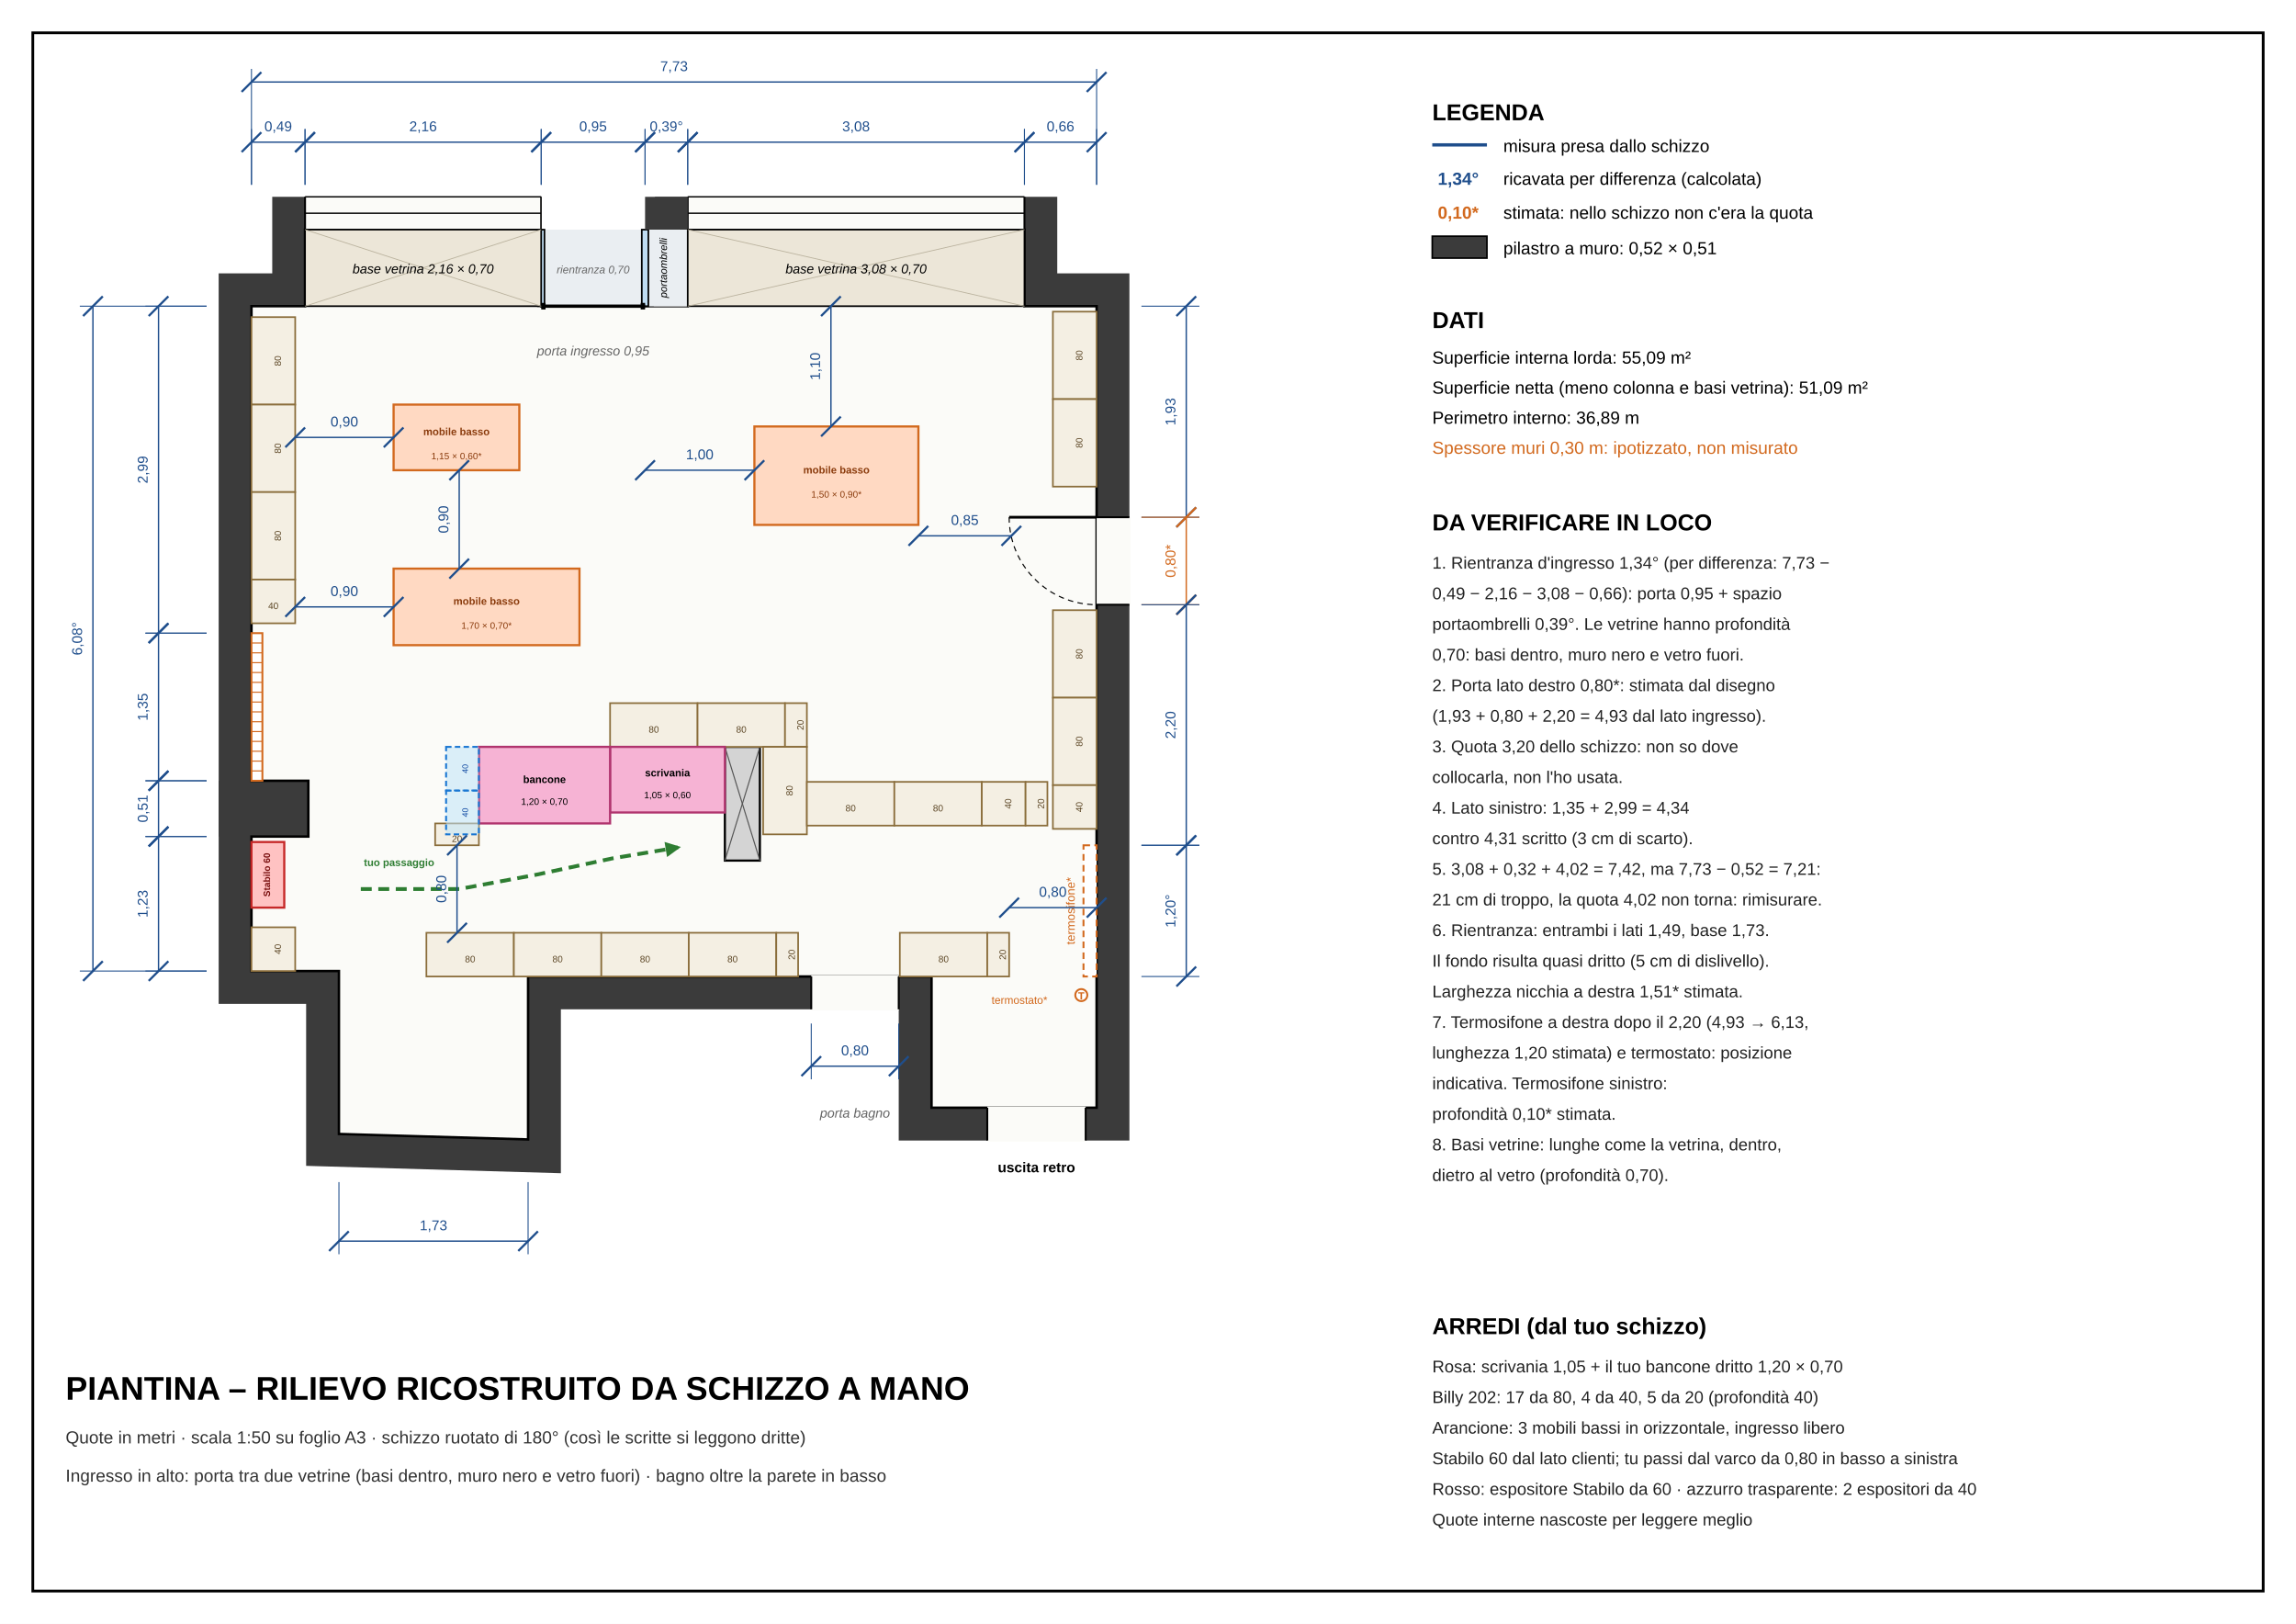
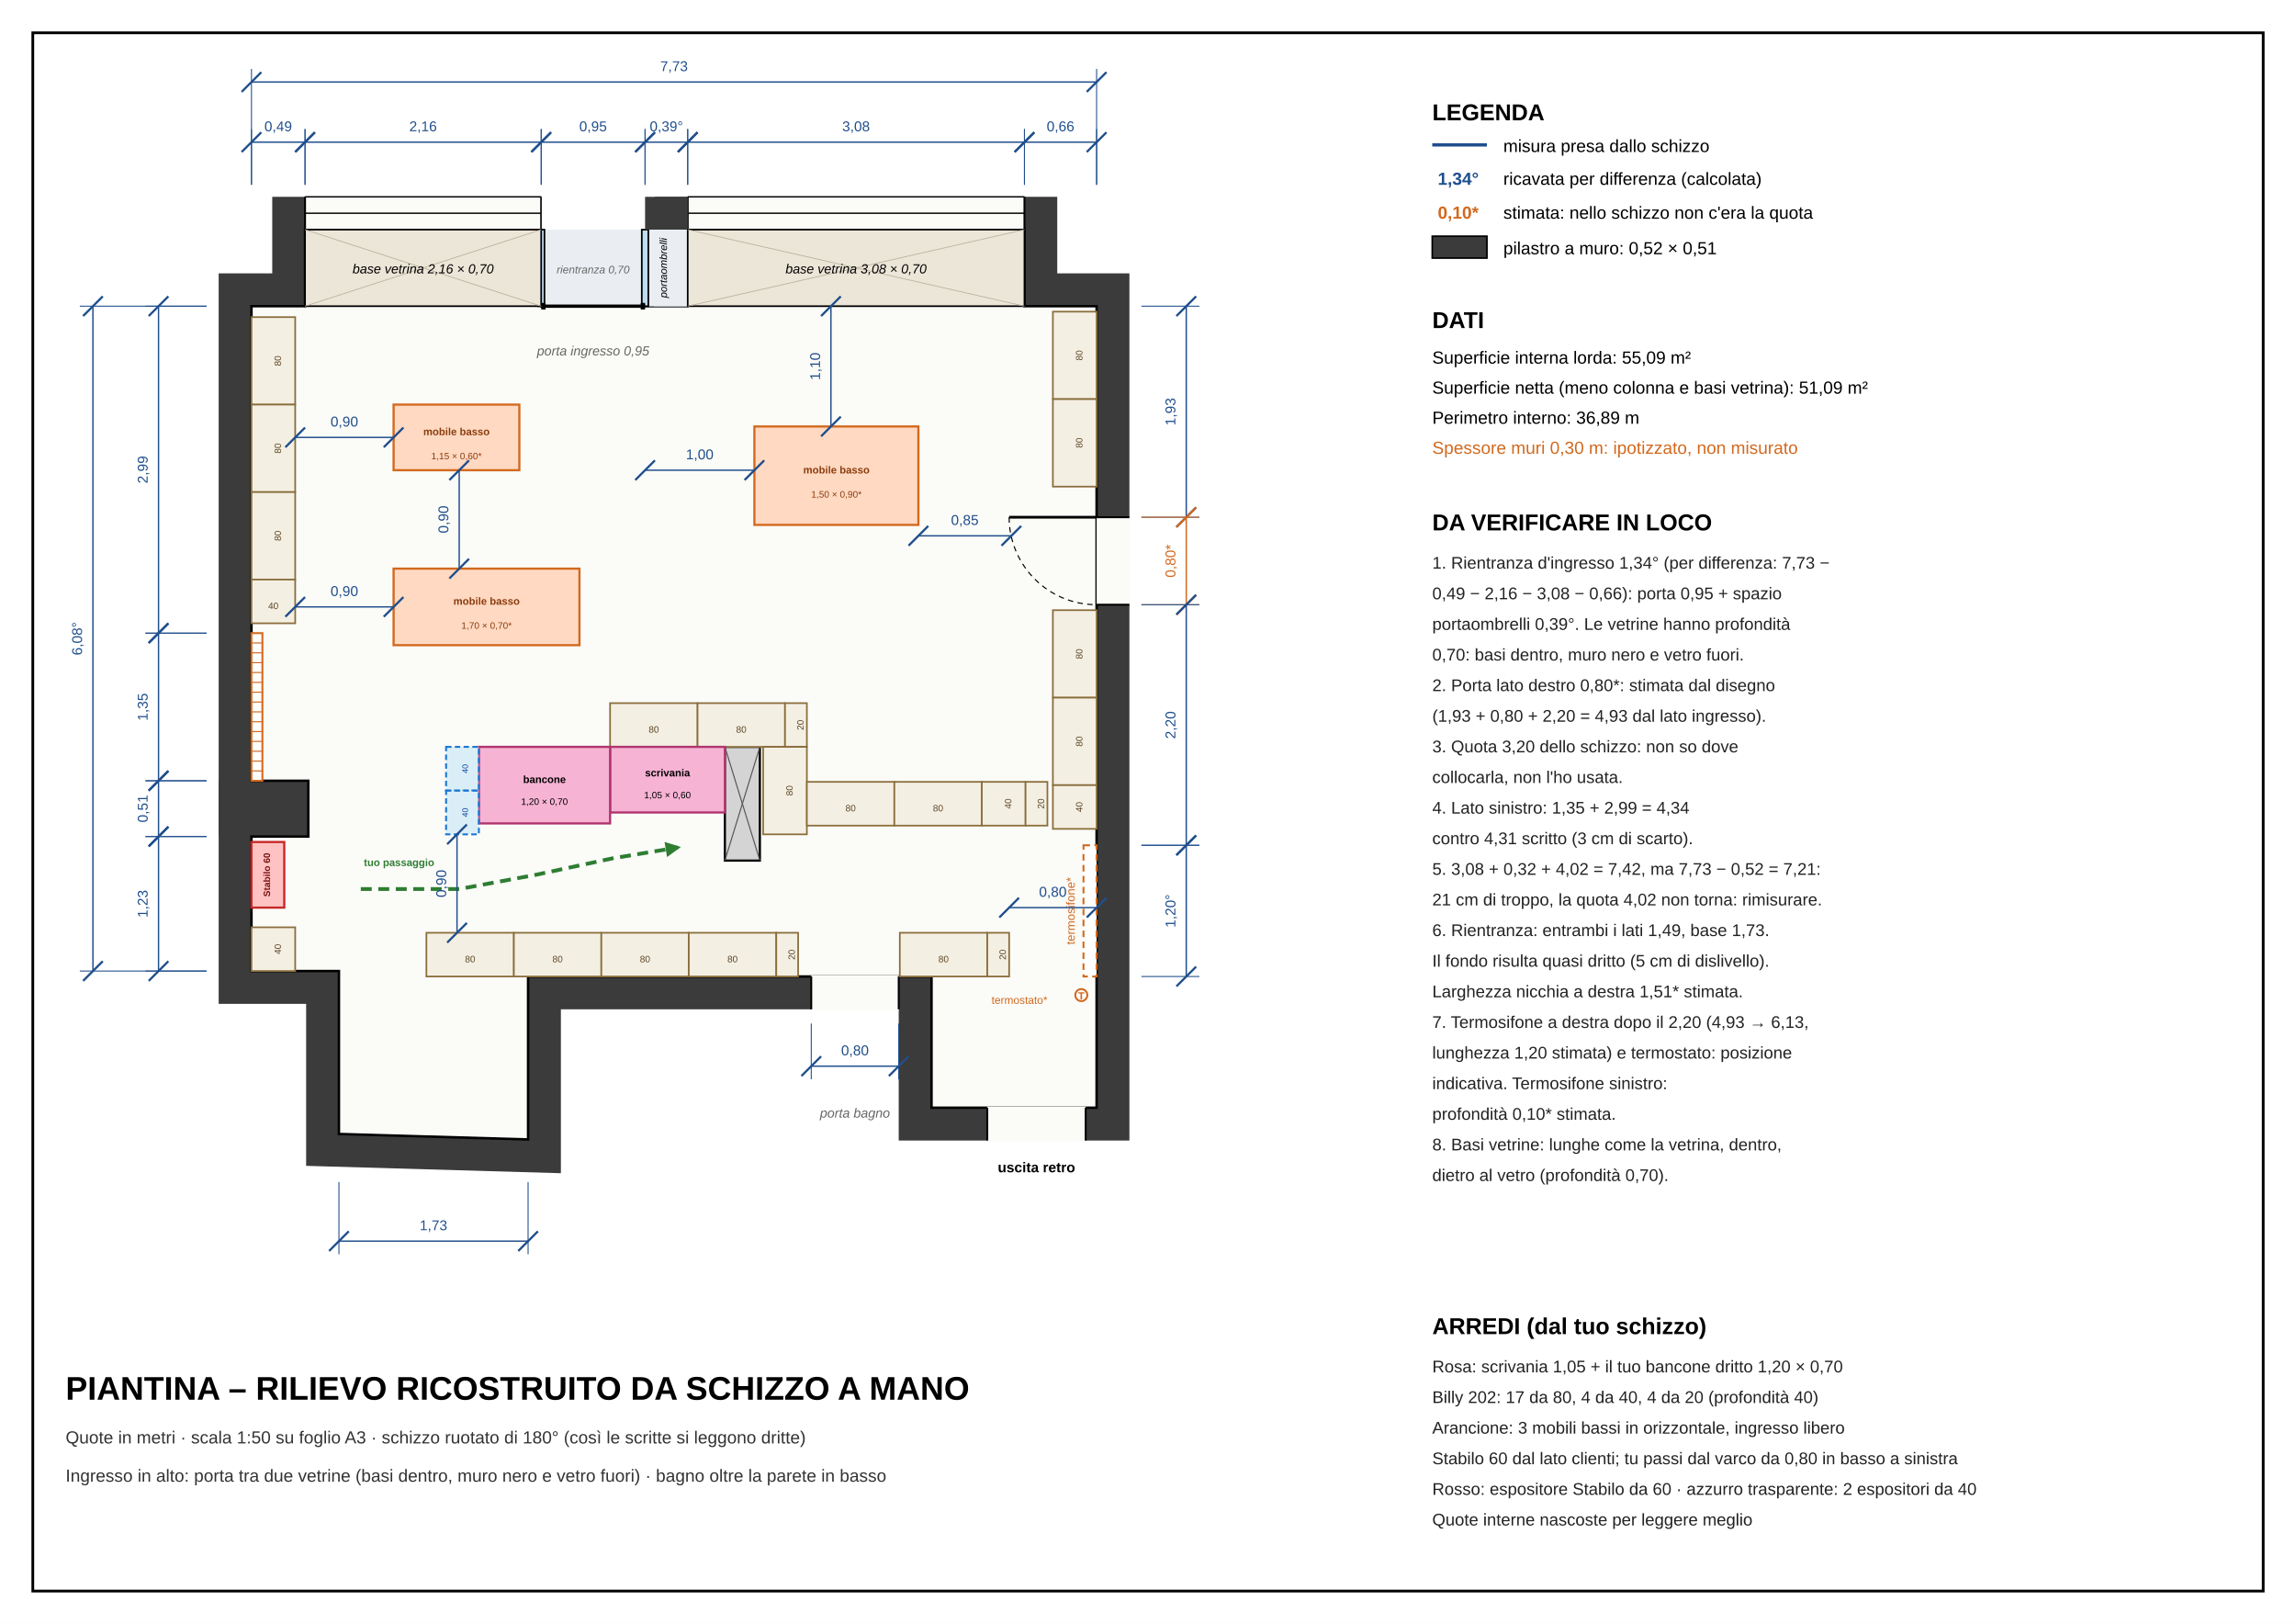
<svg xmlns="http://www.w3.org/2000/svg" width="420mm" height="297mm" viewBox="0 0 420 297" font-family="Arial, Helvetica, sans-serif">
  <defs>
    <pattern id="hatch" width="1.6" height="1.6" patternUnits="userSpaceOnUse" patternTransform="rotate(45)">
      <line x1="0" y1="0" x2="0" y2="1.6" stroke="#777" stroke-width="0.25" />
    </pattern>
  </defs>
  <rect width="420" height="297" fill="#ffffff" />
  <rect x="6" y="6" width="408" height="285" fill="none" stroke="#000" stroke-width="0.5" />
  <polygon points="46.00,56.00 55.80,56.00 55.80,42.00 99.00,42.00 99.00,56.00 125.80,56.00 125.80,42.00 187.40,42.00 187.40,56.00 200.60,56.00 200.60,202.60 170.40,202.60 170.40,178.60 96.60,178.60 96.60,208.40 62.00,207.40 62.00,177.60 46.00,177.60 46.00,153.00 56.40,153.00 56.40,142.80 46.00,142.80" fill="none" stroke="#3b3b3b" stroke-width="12.00" stroke-linejoin="miter" stroke-miterlimit="10" />
  <polygon points="46.00,56.00 55.80,56.00 55.80,42.00 99.00,42.00 99.00,56.00 125.80,56.00 125.80,42.00 187.40,42.00 187.40,56.00 200.60,56.00 200.60,202.60 170.40,202.60 170.40,178.60 96.60,178.60 96.60,208.40 62.00,207.40 62.00,177.60 46.00,177.60 46.00,153.00 56.40,153.00 56.40,142.80 46.00,142.80" fill="#fbfbf8" stroke="none" />
  <rect x="40.00" y="142.80" width="16.40" height="10.20" fill="#3b3b3b" stroke="none" stroke-width="0.25" />
  <polygon points="46.00,56.00 55.80,56.00 55.80,42.00 99.00,42.00 99.00,56.00 125.80,56.00 125.80,42.00 187.40,42.00 187.40,56.00 200.60,56.00 200.60,202.60 170.40,202.60 170.40,178.60 96.60,178.60 96.60,208.40 62.00,207.40 62.00,177.60 46.00,177.60 46.00,153.00 56.40,153.00 56.40,142.80 46.00,142.80" fill="none" stroke="#000" stroke-width="0.45" stroke-linejoin="miter" />
  <rect x="55.80" y="35.80" width="43.20" height="6.40" fill="#fbfbf8" stroke="none" stroke-width="0.25" />
  <line x1="55.80" y1="36.00" x2="55.80" y2="42.00" stroke="#000" stroke-width="0.35" />
  <line x1="99.00" y1="36.00" x2="99.00" y2="42.00" stroke="#000" stroke-width="0.35" />
  <line x1="55.80" y1="36.00" x2="99.00" y2="36.00" stroke="#000" stroke-width="0.25" />
  <line x1="55.80" y1="39.00" x2="99.00" y2="39.00" stroke="#000" stroke-width="0.25" />
  <line x1="55.80" y1="42.00" x2="99.00" y2="42.00" stroke="#000" stroke-width="0.25" />
  <rect x="125.80" y="35.80" width="61.60" height="6.40" fill="#fbfbf8" stroke="none" stroke-width="0.25" />
  <line x1="125.80" y1="36.00" x2="125.80" y2="42.00" stroke="#000" stroke-width="0.35" />
  <line x1="187.40" y1="36.00" x2="187.40" y2="42.00" stroke="#000" stroke-width="0.35" />
  <line x1="125.80" y1="36.00" x2="187.40" y2="36.00" stroke="#000" stroke-width="0.25" />
  <line x1="125.80" y1="39.00" x2="187.40" y2="39.00" stroke="#000" stroke-width="0.25" />
  <line x1="125.80" y1="42.00" x2="187.40" y2="42.00" stroke="#000" stroke-width="0.25" />
  <rect x="99.00" y="42.00" width="6.20" height="14.00" fill="#fbfbf8" stroke="none" stroke-width="0.25" />
  <rect x="99.10" y="35.80" width="6.30" height="6.30" fill="#ffffff" stroke="none" stroke-width="0.25" />
  <rect x="119.60" y="42.00" width="6.20" height="14.00" fill="#fbfbf8" stroke="none" stroke-width="0.25" />
  <rect x="99.00" y="49.80" width="26.80" height="6.20" fill="#fbfbf8" stroke="none" stroke-width="0.25" />
  <line x1="99.00" y1="50.00" x2="99.00" y2="56.00" stroke="#000" stroke-width="0.35" />
  <line x1="125.80" y1="50.00" x2="125.80" y2="56.00" stroke="#000" stroke-width="0.35" />
  <rect x="99.00" y="42.00" width="26.80" height="14.00" fill="#eaeef2" stroke="none" stroke-width="0.25" />
  <rect x="98.40" y="42.00" width="1.20" height="14.00" fill="#bfdcf2" stroke="#000" stroke-width="0.3" />
  <rect x="117.40" y="42.00" width="1.20" height="14.00" fill="#bfdcf2" stroke="#000" stroke-width="0.3" />
  <line x1="99.00" y1="56.00" x2="118.00" y2="56.00" stroke="#000" stroke-width="0.6" />
  <rect x="99.00" y="55.40" width="0.80" height="1.20" fill="#000" stroke="none" stroke-width="0.25" />
  <rect x="117.20" y="55.40" width="0.80" height="1.20" fill="#000" stroke="none" stroke-width="0.25" />
  <rect x="118.00" y="36.00" width="7.80" height="6.00" fill="#3b3b3b" stroke="none" stroke-width="0.25" />
  <rect x="200.60" y="94.60" width="6.20" height="16.00" fill="#fbfbf8" stroke="none" stroke-width="0.25" />
  <line x1="200.60" y1="94.60" x2="206.60" y2="94.60" stroke="#000" stroke-width="0.35" />
  <line x1="200.60" y1="110.60" x2="206.60" y2="110.60" stroke="#000" stroke-width="0.35" />
  <line x1="200.60" y1="94.60" x2="184.60" y2="94.60" stroke="#000" stroke-width="0.5" />
  <path d="M 184.60 94.60 A 16.00 16.00 0 0 0 200.60 110.60" fill="none" stroke="#000" stroke-width="0.2" stroke-dasharray="1 0.8" />
  <rect x="148.40" y="178.40" width="16.00" height="6.40" fill="#fbfbf8" stroke="none" stroke-width="0.25" />
  <line x1="148.40" y1="178.60" x2="148.40" y2="184.60" stroke="#000" stroke-width="0.35" />
  <line x1="164.40" y1="178.60" x2="164.40" y2="184.60" stroke="#000" stroke-width="0.35" />
  <rect x="180.60" y="202.40" width="18.00" height="6.40" fill="#fbfbf8" stroke="none" stroke-width="0.25" />
  <line x1="180.60" y1="202.60" x2="180.60" y2="208.60" stroke="#000" stroke-width="0.35" />
  <line x1="198.60" y1="202.60" x2="198.60" y2="208.60" stroke="#000" stroke-width="0.35" />
  <rect x="180.60" y="202.40" width="18.00" height="6.40" fill="none" stroke="none" stroke-width="0.25" />
  <rect x="55.80" y="42.00" width="43.20" height="14.00" fill="#ece6d8" stroke="#000" stroke-width="0.3" />
  <line x1="55.80" y1="42.00" x2="99.00" y2="56.00" stroke="#bbb39f" stroke-width="0.15" />
  <line x1="55.80" y1="56.00" x2="99.00" y2="42.00" stroke="#bbb39f" stroke-width="0.15" />
  <rect x="125.80" y="42.00" width="61.60" height="14.00" fill="#ece6d8" stroke="#000" stroke-width="0.3" />
  <line x1="125.80" y1="42.00" x2="187.40" y2="56.00" stroke="#bbb39f" stroke-width="0.15" />
  <line x1="125.80" y1="56.00" x2="187.40" y2="42.00" stroke="#bbb39f" stroke-width="0.15" />
  <rect x="132.60" y="136.60" width="6.40" height="20.80" fill="#d4d4d4" stroke="#000" stroke-width="0.4" />
  <line x1="132.60" y1="136.60" x2="139.00" y2="157.40" stroke="#555" stroke-width="0.2" />
  <line x1="139.00" y1="136.60" x2="132.60" y2="157.40" stroke="#555" stroke-width="0.2" />
  <rect x="46.00" y="115.80" width="2.00" height="27.00" fill="#fff" stroke="#d2691e" stroke-width="0.35" />
  <line x1="46.00" y1="117.60" x2="48.00" y2="117.60" stroke="#d2691e" stroke-width="0.2" />
  <line x1="46.00" y1="119.40" x2="48.00" y2="119.40" stroke="#d2691e" stroke-width="0.2" />
  <line x1="46.00" y1="121.20" x2="48.00" y2="121.20" stroke="#d2691e" stroke-width="0.2" />
  <line x1="46.00" y1="123.00" x2="48.00" y2="123.00" stroke="#d2691e" stroke-width="0.2" />
  <line x1="46.00" y1="124.80" x2="48.00" y2="124.80" stroke="#d2691e" stroke-width="0.2" />
  <line x1="46.00" y1="126.60" x2="48.00" y2="126.60" stroke="#d2691e" stroke-width="0.2" />
  <line x1="46.00" y1="128.40" x2="48.00" y2="128.40" stroke="#d2691e" stroke-width="0.2" />
  <line x1="46.00" y1="130.20" x2="48.00" y2="130.20" stroke="#d2691e" stroke-width="0.2" />
  <line x1="46.00" y1="132.00" x2="48.00" y2="132.00" stroke="#d2691e" stroke-width="0.2" />
  <line x1="46.00" y1="133.80" x2="48.00" y2="133.80" stroke="#d2691e" stroke-width="0.2" />
  <line x1="46.00" y1="135.60" x2="48.00" y2="135.60" stroke="#d2691e" stroke-width="0.2" />
  <line x1="46.00" y1="137.40" x2="48.00" y2="137.40" stroke="#d2691e" stroke-width="0.2" />
  <line x1="46.00" y1="139.20" x2="48.00" y2="139.20" stroke="#d2691e" stroke-width="0.2" />
  <line x1="46.00" y1="141.00" x2="48.00" y2="141.00" stroke="#d2691e" stroke-width="0.2" />
  <rect x="198.20" y="154.60" width="2.40" height="24.00" fill="#fff" stroke="#d2691e" stroke-width="0.35" stroke-dasharray="1.2 0.8" />
  <text x="196.60" y="166.60" font-size="2.2" fill="#d2691e" text-anchor="middle" font-weight="normal" font-style="normal" transform="rotate(-90 196.60 166.60)">termosifone*</text>
  <circle cx="197.80" cy="182.00" r="1.1" fill="#fff" stroke="#d2691e" stroke-width="0.35" />
  <text x="197.80" y="182.80" font-size="1.9" fill="#d2691e" text-anchor="middle" font-weight="bold">T</text>
  <text x="191.60" y="183.60" font-size="2.0" fill="#d2691e" text-anchor="end" font-weight="normal" font-style="normal">termostato*</text>
  <text x="77.40" y="50.00" font-size="2.4" fill="#000" text-anchor="middle" font-weight="normal" font-style="italic">base vetrina 2,16 × 0,70</text>
  <text x="156.60" y="50.00" font-size="2.4" fill="#000" text-anchor="middle" font-weight="normal" font-style="italic">base vetrina 3,08 × 0,70</text>
  <text x="108.50" y="65.00" font-size="2.4" fill="#666666" text-anchor="middle" font-weight="normal" font-style="italic">porta ingresso 0,95</text>
  <text x="108.50" y="50.00" font-size="2.0" fill="#666666" text-anchor="middle" font-weight="normal" font-style="italic">rientranza 0,70</text>
  <text x="122.00" y="49.00" font-size="1.9" fill="#000" text-anchor="middle" font-weight="normal" font-style="italic" transform="rotate(-90 122.00 49.00)">portaombrelli</text>
  <text x="156.40" y="204.40" font-size="2.4" fill="#666666" text-anchor="middle" font-weight="normal" font-style="italic">porta bagno</text>
  <text x="189.60" y="214.40" font-size="2.6" fill="#000" text-anchor="middle" font-weight="bold" font-style="normal">uscita retro</text>
  <rect x="46.00" y="58.00" width="8.00" height="16.00" fill="#f4efe3" stroke="#8a6d3b" stroke-width="0.3" />
  <text x="51.40" y="66.00" font-size="1.7" fill="#5b4524" text-anchor="middle" font-weight="normal" font-style="normal" transform="rotate(-90 51.40 66.00)">80</text>
  <rect x="46.00" y="74.00" width="8.00" height="16.00" fill="#f4efe3" stroke="#8a6d3b" stroke-width="0.3" />
  <text x="51.40" y="82.00" font-size="1.7" fill="#5b4524" text-anchor="middle" font-weight="normal" font-style="normal" transform="rotate(-90 51.40 82.00)">80</text>
  <rect x="46.00" y="90.00" width="8.00" height="16.00" fill="#f4efe3" stroke="#8a6d3b" stroke-width="0.3" />
  <text x="51.40" y="98.00" font-size="1.7" fill="#5b4524" text-anchor="middle" font-weight="normal" font-style="normal" transform="rotate(-90 51.40 98.00)">80</text>
  <rect x="46.00" y="106.00" width="8.00" height="8.00" fill="#f4efe3" stroke="#8a6d3b" stroke-width="0.3" />
  <text x="50.00" y="111.40" font-size="1.7" fill="#5b4524" text-anchor="middle" font-weight="normal" font-style="normal">40</text>
  <rect x="46.00" y="169.60" width="8.00" height="8.00" fill="#f4efe3" stroke="#8a6d3b" stroke-width="0.3" />
  <text x="51.40" y="173.60" font-size="1.7" fill="#5b4524" text-anchor="middle" font-weight="normal" font-style="normal" transform="rotate(-90 51.40 173.60)">40</text>
  <rect x="78.00" y="170.60" width="16.00" height="8.00" fill="#f4efe3" stroke="#8a6d3b" stroke-width="0.3" />
  <text x="86.00" y="176.00" font-size="1.7" fill="#5b4524" text-anchor="middle" font-weight="normal" font-style="normal">80</text>
  <rect x="94.00" y="170.60" width="16.00" height="8.00" fill="#f4efe3" stroke="#8a6d3b" stroke-width="0.3" />
  <text x="102.00" y="176.00" font-size="1.7" fill="#5b4524" text-anchor="middle" font-weight="normal" font-style="normal">80</text>
  <rect x="110.00" y="170.60" width="16.00" height="8.00" fill="#f4efe3" stroke="#8a6d3b" stroke-width="0.3" />
  <text x="118.00" y="176.00" font-size="1.7" fill="#5b4524" text-anchor="middle" font-weight="normal" font-style="normal">80</text>
  <rect x="126.00" y="170.60" width="16.00" height="8.00" fill="#f4efe3" stroke="#8a6d3b" stroke-width="0.3" />
  <text x="134.00" y="176.00" font-size="1.7" fill="#5b4524" text-anchor="middle" font-weight="normal" font-style="normal">80</text>
  <rect x="142.00" y="170.60" width="4.00" height="8.00" fill="#f4efe3" stroke="#8a6d3b" stroke-width="0.3" />
  <text x="145.40" y="174.60" font-size="1.7" fill="#5b4524" text-anchor="middle" font-weight="normal" font-style="normal" transform="rotate(-90 145.40 174.60)">20</text>
  <rect x="164.60" y="170.60" width="16.00" height="8.00" fill="#f4efe3" stroke="#8a6d3b" stroke-width="0.3" />
  <text x="172.60" y="176.00" font-size="1.7" fill="#5b4524" text-anchor="middle" font-weight="normal" font-style="normal">80</text>
  <rect x="180.60" y="170.60" width="4.00" height="8.00" fill="#f4efe3" stroke="#8a6d3b" stroke-width="0.3" />
  <text x="184.00" y="174.60" font-size="1.7" fill="#5b4524" text-anchor="middle" font-weight="normal" font-style="normal" transform="rotate(-90 184.00 174.60)">20</text>
  <line x1="184.60" y1="166.00" x2="200.60" y2="166.00" stroke="#1f4e8c" stroke-width="0.25" />
  <line x1="182.80" y1="167.80" x2="186.40" y2="164.20" stroke="#1f4e8c" stroke-width="0.4" />
  <line x1="198.80" y1="167.80" x2="202.40" y2="164.20" stroke="#1f4e8c" stroke-width="0.4" />
  <text x="192.60" y="164.00" font-size="2.6" fill="#1f4e8c" text-anchor="middle" font-weight="normal" font-style="normal">0,80</text>
  <rect x="192.60" y="57.00" width="8.00" height="16.00" fill="#f4efe3" stroke="#8a6d3b" stroke-width="0.3" />
  <text x="198.00" y="65.00" font-size="1.7" fill="#5b4524" text-anchor="middle" font-weight="normal" font-style="normal" transform="rotate(-90 198.00 65.00)">80</text>
  <rect x="192.60" y="73.00" width="8.00" height="16.00" fill="#f4efe3" stroke="#8a6d3b" stroke-width="0.3" />
  <text x="198.00" y="81.00" font-size="1.7" fill="#5b4524" text-anchor="middle" font-weight="normal" font-style="normal" transform="rotate(-90 198.00 81.00)">80</text>
  <rect x="192.60" y="111.60" width="8.00" height="16.00" fill="#f4efe3" stroke="#8a6d3b" stroke-width="0.3" />
  <text x="198.00" y="119.60" font-size="1.7" fill="#5b4524" text-anchor="middle" font-weight="normal" font-style="normal" transform="rotate(-90 198.00 119.60)">80</text>
  <rect x="192.60" y="127.60" width="8.00" height="16.00" fill="#f4efe3" stroke="#8a6d3b" stroke-width="0.3" />
  <text x="198.00" y="135.60" font-size="1.7" fill="#5b4524" text-anchor="middle" font-weight="normal" font-style="normal" transform="rotate(-90 198.00 135.60)">80</text>
  <rect x="192.60" y="143.60" width="8.00" height="8.00" fill="#f4efe3" stroke="#8a6d3b" stroke-width="0.3" />
  <text x="198.00" y="147.60" font-size="1.7" fill="#5b4524" text-anchor="middle" font-weight="normal" font-style="normal" transform="rotate(-90 198.00 147.60)">40</text>
  <rect x="111.60" y="128.60" width="16.00" height="8.00" fill="#f4efe3" stroke="#8a6d3b" stroke-width="0.3" />
  <text x="119.60" y="134.00" font-size="1.7" fill="#5b4524" text-anchor="middle" font-weight="normal" font-style="normal">80</text>
  <rect x="127.60" y="128.60" width="16.00" height="8.00" fill="#f4efe3" stroke="#8a6d3b" stroke-width="0.3" />
  <text x="135.60" y="134.00" font-size="1.7" fill="#5b4524" text-anchor="middle" font-weight="normal" font-style="normal">80</text>
  <rect x="143.60" y="128.60" width="4.00" height="8.00" fill="#f4efe3" stroke="#8a6d3b" stroke-width="0.3" />
  <text x="147.00" y="132.60" font-size="1.7" fill="#5b4524" text-anchor="middle" font-weight="normal" font-style="normal" transform="rotate(-90 147.00 132.60)">20</text>
  <rect x="139.60" y="136.60" width="8.00" height="16.00" fill="#f4efe3" stroke="#8a6d3b" stroke-width="0.3" />
  <text x="145.00" y="144.60" font-size="1.7" fill="#5b4524" text-anchor="middle" font-weight="normal" font-style="normal" transform="rotate(-90 145.00 144.60)">80</text>
  <rect x="147.60" y="143.00" width="16.00" height="8.00" fill="#f4efe3" stroke="#8a6d3b" stroke-width="0.3" />
  <text x="155.60" y="148.40" font-size="1.7" fill="#5b4524" text-anchor="middle" font-weight="normal" font-style="normal">80</text>
  <rect x="163.60" y="143.00" width="16.00" height="8.00" fill="#f4efe3" stroke="#8a6d3b" stroke-width="0.3" />
  <text x="171.60" y="148.40" font-size="1.7" fill="#5b4524" text-anchor="middle" font-weight="normal" font-style="normal">80</text>
  <rect x="179.60" y="143.00" width="8.00" height="8.00" fill="#f4efe3" stroke="#8a6d3b" stroke-width="0.3" />
  <text x="185.00" y="147.00" font-size="1.7" fill="#5b4524" text-anchor="middle" font-weight="normal" font-style="normal" transform="rotate(-90 185.00 147.00)">40</text>
  <rect x="187.60" y="143.00" width="4.00" height="8.00" fill="#f4efe3" stroke="#8a6d3b" stroke-width="0.3" />
  <text x="191.00" y="147.00" font-size="1.7" fill="#5b4524" text-anchor="middle" font-weight="normal" font-style="normal" transform="rotate(-90 191.00 147.00)">20</text>
  <rect x="111.60" y="136.60" width="21.00" height="12.00" fill="#f6b3d4" stroke="#b0346e" stroke-width="0.4" />
  <text x="122.10" y="142.00" font-size="1.9" fill="#000" text-anchor="middle" font-weight="bold" font-style="normal">scrivania</text>
  <text x="122.10" y="146.00" font-size="1.7" fill="#000" text-anchor="middle" font-weight="normal" font-style="normal">1,05 × 0,60</text>
  <rect x="87.60" y="136.60" width="24.00" height="14.00" fill="#f6b3d4" stroke="#b0346e" stroke-width="0.4" />
  <text x="99.60" y="143.20" font-size="1.9" fill="#000" text-anchor="middle" font-weight="bold" font-style="normal">bancone</text>
  <text x="99.60" y="147.20" font-size="1.7" fill="#000" text-anchor="middle" font-weight="normal" font-style="normal">1,20 × 0,70</text>
-   <rect x="79.60" y="150.60" width="8.00" height="4.00" fill="#f4efe3" stroke="#8a6d3b" stroke-width="0.3" />
-   <text x="83.60" y="154.00" font-size="1.7" fill="#5b4524" text-anchor="middle" font-weight="normal" font-style="normal">20</text>
  <rect x="81.60" y="136.60" width="6.00" height="8.00" fill="#bfe3f7" fill-opacity="0.55" stroke="#1976d2" stroke-width="0.35" stroke-dasharray="1 0.6" />
  <text x="85.60" y="140.60" font-size="1.5" fill="#0d47a1" text-anchor="middle" font-weight="normal" font-style="normal" transform="rotate(-90 85.60 140.60)">40</text>
  <rect x="81.60" y="144.60" width="6.00" height="8.00" fill="#bfe3f7" fill-opacity="0.55" stroke="#1976d2" stroke-width="0.35" stroke-dasharray="1 0.6" />
  <text x="85.60" y="148.60" font-size="1.5" fill="#0d47a1" text-anchor="middle" font-weight="normal" font-style="normal" transform="rotate(-90 85.60 148.60)">40</text>
  <defs>
    <marker id="arw" markerWidth="4" markerHeight="4" refX="3.2" refY="2" orient="auto">
      <path d="M0,0 L4,2 L0,4 z" fill="#2e7d32" />
    </marker>
  </defs>
  <polyline points="66.00,162.60 84.00,162.60 98.00,160.00 112.00,157.00 124.00,155.00" fill="none" stroke="#2e7d32" stroke-width="0.7" stroke-dasharray="2 1.2" marker-end="url(#arw)" />
  <text x="73.00" y="158.40" font-size="1.9" fill="#2e7d32" text-anchor="middle" font-weight="bold" font-style="normal">tuo passaggio</text>
-   <line x1="83.60" y1="154.60" x2="83.60" y2="170.60" stroke="#1f4e8c" stroke-width="0.25" />
-   <line x1="81.80" y1="156.40" x2="85.40" y2="152.80" stroke="#1f4e8c" stroke-width="0.4" />
+   <line x1="83.60" y1="152.60" x2="83.60" y2="170.60" stroke="#1f4e8c" stroke-width="0.25" />
+   <line x1="81.80" y1="154.40" x2="85.40" y2="150.80" stroke="#1f4e8c" stroke-width="0.4" />
  <line x1="81.80" y1="172.40" x2="85.40" y2="168.80" stroke="#1f4e8c" stroke-width="0.4" />
-   <text x="81.60" y="162.60" font-size="2.6" fill="#1f4e8c" text-anchor="middle" font-weight="normal" font-style="normal" transform="rotate(-90 81.60 162.60)">0,80</text>
+   <text x="81.60" y="161.60" font-size="2.6" fill="#1f4e8c" text-anchor="middle" font-weight="normal" font-style="normal" transform="rotate(-90 81.60 161.60)">0,90</text>
  <rect x="72.00" y="74.00" width="23.00" height="12.00" fill="#ffd9c2" stroke="#d2691e" stroke-width="0.4" />
  <text x="83.50" y="79.60" font-size="1.9" fill="#8a3b0c" text-anchor="middle" font-weight="bold" font-style="normal">mobile basso</text>
  <text x="83.50" y="84.00" font-size="1.7" fill="#8a3b0c" text-anchor="middle" font-weight="normal" font-style="normal">1,15 × 0,60*</text>
  <rect x="72.00" y="104.00" width="34.00" height="14.00" fill="#ffd9c2" stroke="#d2691e" stroke-width="0.4" />
  <text x="89.00" y="110.60" font-size="1.9" fill="#8a3b0c" text-anchor="middle" font-weight="bold" font-style="normal">mobile basso</text>
  <text x="89.00" y="115.00" font-size="1.7" fill="#8a3b0c" text-anchor="middle" font-weight="normal" font-style="normal">1,70 × 0,70*</text>
  <rect x="138.00" y="78.00" width="30.00" height="18.00" fill="#ffd9c2" stroke="#d2691e" stroke-width="0.4" />
  <text x="153.00" y="86.60" font-size="1.9" fill="#8a3b0c" text-anchor="middle" font-weight="bold" font-style="normal">mobile basso</text>
  <text x="153.00" y="91.00" font-size="1.7" fill="#8a3b0c" text-anchor="middle" font-weight="normal" font-style="normal">1,50 × 0,90*</text>
  <line x1="54.00" y1="80.00" x2="72.00" y2="80.00" stroke="#1f4e8c" stroke-width="0.25" />
  <line x1="52.20" y1="81.80" x2="55.80" y2="78.20" stroke="#1f4e8c" stroke-width="0.4" />
  <line x1="70.20" y1="81.80" x2="73.80" y2="78.20" stroke="#1f4e8c" stroke-width="0.4" />
  <text x="63.00" y="78.00" font-size="2.6" fill="#1f4e8c" text-anchor="middle" font-weight="normal" font-style="normal">0,90</text>
  <line x1="84.00" y1="86.00" x2="84.00" y2="104.00" stroke="#1f4e8c" stroke-width="0.25" />
  <line x1="82.20" y1="87.80" x2="85.80" y2="84.20" stroke="#1f4e8c" stroke-width="0.4" />
  <line x1="82.20" y1="105.80" x2="85.80" y2="102.20" stroke="#1f4e8c" stroke-width="0.4" />
  <text x="82.00" y="95.00" font-size="2.6" fill="#1f4e8c" text-anchor="middle" font-weight="normal" font-style="normal" transform="rotate(-90 82.00 95.00)">0,90</text>
  <line x1="54.00" y1="111.00" x2="72.00" y2="111.00" stroke="#1f4e8c" stroke-width="0.25" />
  <line x1="52.20" y1="112.80" x2="55.80" y2="109.20" stroke="#1f4e8c" stroke-width="0.4" />
  <line x1="70.20" y1="112.80" x2="73.80" y2="109.20" stroke="#1f4e8c" stroke-width="0.4" />
  <text x="63.00" y="109.00" font-size="2.6" fill="#1f4e8c" text-anchor="middle" font-weight="normal" font-style="normal">0,90</text>
  <line x1="168.00" y1="98.00" x2="185.00" y2="98.00" stroke="#1f4e8c" stroke-width="0.25" />
  <line x1="166.20" y1="99.80" x2="169.80" y2="96.20" stroke="#1f4e8c" stroke-width="0.4" />
  <line x1="183.20" y1="99.80" x2="186.80" y2="96.20" stroke="#1f4e8c" stroke-width="0.4" />
  <text x="176.50" y="96.00" font-size="2.6" fill="#1f4e8c" text-anchor="middle" font-weight="normal" font-style="normal">0,85</text>
  <line x1="152.00" y1="56.00" x2="152.00" y2="78.00" stroke="#1f4e8c" stroke-width="0.25" />
  <line x1="150.20" y1="57.80" x2="153.80" y2="54.20" stroke="#1f4e8c" stroke-width="0.4" />
  <line x1="150.20" y1="79.80" x2="153.80" y2="76.20" stroke="#1f4e8c" stroke-width="0.4" />
  <text x="150.00" y="67.00" font-size="2.6" fill="#1f4e8c" text-anchor="middle" font-weight="normal" font-style="normal" transform="rotate(-90 150.00 67.00)">1,10</text>
  <line x1="118.00" y1="86.00" x2="138.00" y2="86.00" stroke="#1f4e8c" stroke-width="0.25" />
  <line x1="116.20" y1="87.80" x2="119.80" y2="84.20" stroke="#1f4e8c" stroke-width="0.4" />
  <line x1="136.20" y1="87.80" x2="139.80" y2="84.20" stroke="#1f4e8c" stroke-width="0.4" />
  <text x="128.00" y="84.00" font-size="2.6" fill="#1f4e8c" text-anchor="middle" font-weight="normal" font-style="normal">1,00</text>
  <rect x="46.00" y="154.00" width="6.00" height="12.00" fill="#ffc2c2" stroke="#c62828" stroke-width="0.4" />
  <text x="49.40" y="160.00" font-size="1.7" fill="#7a1010" text-anchor="middle" font-weight="bold" font-style="normal" transform="rotate(-90 49.40 160.00)">Stabilo 60</text>
  <line x1="46.00" y1="33.80" x2="46.00" y2="23.60" stroke="#1f4e8c" stroke-width="0.18" />
  <line x1="55.80" y1="33.80" x2="55.80" y2="23.60" stroke="#1f4e8c" stroke-width="0.18" />
  <line x1="46.00" y1="26.00" x2="55.80" y2="26.00" stroke="#1f4e8c" stroke-width="0.25" />
  <line x1="44.20" y1="27.80" x2="47.80" y2="24.20" stroke="#1f4e8c" stroke-width="0.4" />
  <line x1="54.00" y1="27.80" x2="57.60" y2="24.20" stroke="#1f4e8c" stroke-width="0.4" />
  <text x="50.90" y="24.00" font-size="2.6" fill="#1f4e8c" text-anchor="middle" font-weight="normal" font-style="normal">0,49</text>
  <line x1="55.80" y1="33.80" x2="55.80" y2="23.60" stroke="#1f4e8c" stroke-width="0.18" />
  <line x1="99.00" y1="33.80" x2="99.00" y2="23.60" stroke="#1f4e8c" stroke-width="0.18" />
  <line x1="55.80" y1="26.00" x2="99.00" y2="26.00" stroke="#1f4e8c" stroke-width="0.25" />
  <line x1="54.00" y1="27.80" x2="57.60" y2="24.20" stroke="#1f4e8c" stroke-width="0.4" />
  <line x1="97.20" y1="27.80" x2="100.80" y2="24.20" stroke="#1f4e8c" stroke-width="0.4" />
  <text x="77.40" y="24.00" font-size="2.6" fill="#1f4e8c" text-anchor="middle" font-weight="normal" font-style="normal">2,16</text>
  <line x1="99.00" y1="33.80" x2="99.00" y2="23.60" stroke="#1f4e8c" stroke-width="0.18" />
  <line x1="118.00" y1="33.80" x2="118.00" y2="23.60" stroke="#1f4e8c" stroke-width="0.18" />
  <line x1="99.00" y1="26.00" x2="118.00" y2="26.00" stroke="#1f4e8c" stroke-width="0.25" />
  <line x1="97.20" y1="27.80" x2="100.80" y2="24.20" stroke="#1f4e8c" stroke-width="0.4" />
  <line x1="116.20" y1="27.80" x2="119.80" y2="24.20" stroke="#1f4e8c" stroke-width="0.4" />
  <text x="108.50" y="24.00" font-size="2.6" fill="#1f4e8c" text-anchor="middle" font-weight="normal" font-style="normal">0,95</text>
  <line x1="118.00" y1="33.80" x2="118.00" y2="23.60" stroke="#1f4e8c" stroke-width="0.18" />
  <line x1="125.80" y1="33.80" x2="125.80" y2="23.60" stroke="#1f4e8c" stroke-width="0.18" />
  <line x1="118.00" y1="26.00" x2="125.80" y2="26.00" stroke="#1f4e8c" stroke-width="0.25" />
  <line x1="116.20" y1="27.80" x2="119.80" y2="24.20" stroke="#1f4e8c" stroke-width="0.4" />
  <line x1="124.00" y1="27.80" x2="127.60" y2="24.20" stroke="#1f4e8c" stroke-width="0.4" />
  <text x="121.90" y="24.00" font-size="2.6" fill="#1f4e8c" text-anchor="middle" font-weight="normal" font-style="normal">0,39°</text>
  <line x1="125.80" y1="33.80" x2="125.80" y2="23.60" stroke="#1f4e8c" stroke-width="0.18" />
  <line x1="187.40" y1="33.80" x2="187.40" y2="23.60" stroke="#1f4e8c" stroke-width="0.18" />
  <line x1="125.80" y1="26.00" x2="187.40" y2="26.00" stroke="#1f4e8c" stroke-width="0.25" />
  <line x1="124.00" y1="27.80" x2="127.60" y2="24.20" stroke="#1f4e8c" stroke-width="0.4" />
  <line x1="185.60" y1="27.80" x2="189.20" y2="24.20" stroke="#1f4e8c" stroke-width="0.4" />
  <text x="156.60" y="24.00" font-size="2.6" fill="#1f4e8c" text-anchor="middle" font-weight="normal" font-style="normal">3,08</text>
  <line x1="187.40" y1="33.80" x2="187.40" y2="23.60" stroke="#1f4e8c" stroke-width="0.18" />
  <line x1="200.60" y1="33.80" x2="200.60" y2="23.60" stroke="#1f4e8c" stroke-width="0.18" />
  <line x1="187.40" y1="26.00" x2="200.60" y2="26.00" stroke="#1f4e8c" stroke-width="0.25" />
  <line x1="185.60" y1="27.80" x2="189.20" y2="24.20" stroke="#1f4e8c" stroke-width="0.4" />
  <line x1="198.80" y1="27.80" x2="202.40" y2="24.20" stroke="#1f4e8c" stroke-width="0.4" />
  <text x="194.00" y="24.00" font-size="2.6" fill="#1f4e8c" text-anchor="middle" font-weight="normal" font-style="normal">0,66</text>
  <line x1="46.00" y1="33.80" x2="46.00" y2="12.60" stroke="#1f4e8c" stroke-width="0.18" />
  <line x1="200.60" y1="33.80" x2="200.60" y2="12.60" stroke="#1f4e8c" stroke-width="0.18" />
  <line x1="46.00" y1="15.00" x2="200.60" y2="15.00" stroke="#1f4e8c" stroke-width="0.25" />
  <line x1="44.20" y1="16.80" x2="47.80" y2="13.20" stroke="#1f4e8c" stroke-width="0.4" />
  <line x1="198.80" y1="16.80" x2="202.40" y2="13.20" stroke="#1f4e8c" stroke-width="0.4" />
  <text x="123.30" y="13.00" font-size="2.6" fill="#1f4e8c" text-anchor="middle" font-weight="normal" font-style="normal">7,73</text>
  <line x1="208.80" y1="56.00" x2="219.40" y2="56.00" stroke="#1f4e8c" stroke-width="0.18" />
  <line x1="208.80" y1="94.60" x2="219.40" y2="94.60" stroke="#1f4e8c" stroke-width="0.18" />
  <line x1="217.00" y1="56.00" x2="217.00" y2="94.60" stroke="#1f4e8c" stroke-width="0.25" />
  <line x1="215.20" y1="57.80" x2="218.80" y2="54.20" stroke="#1f4e8c" stroke-width="0.4" />
  <line x1="215.20" y1="96.40" x2="218.80" y2="92.80" stroke="#1f4e8c" stroke-width="0.4" />
  <text x="215.00" y="75.30" font-size="2.6" fill="#1f4e8c" text-anchor="middle" font-weight="normal" font-style="normal" transform="rotate(-90 215.00 75.30)">1,93</text>
  <line x1="208.80" y1="94.60" x2="219.40" y2="94.60" stroke="#d2691e" stroke-width="0.18" />
  <line x1="208.80" y1="110.60" x2="219.40" y2="110.60" stroke="#d2691e" stroke-width="0.18" />
  <line x1="217.00" y1="94.60" x2="217.00" y2="110.60" stroke="#d2691e" stroke-width="0.25" />
  <line x1="215.20" y1="96.40" x2="218.80" y2="92.80" stroke="#d2691e" stroke-width="0.4" />
  <line x1="215.20" y1="112.40" x2="218.80" y2="108.80" stroke="#d2691e" stroke-width="0.4" />
  <text x="215.00" y="102.60" font-size="2.6" fill="#d2691e" text-anchor="middle" font-weight="normal" font-style="normal" transform="rotate(-90 215.00 102.60)">0,80*</text>
  <line x1="208.80" y1="110.60" x2="219.40" y2="110.60" stroke="#1f4e8c" stroke-width="0.18" />
  <line x1="208.80" y1="154.60" x2="219.40" y2="154.60" stroke="#1f4e8c" stroke-width="0.18" />
  <line x1="217.00" y1="110.60" x2="217.00" y2="154.60" stroke="#1f4e8c" stroke-width="0.25" />
  <line x1="215.20" y1="112.40" x2="218.80" y2="108.80" stroke="#1f4e8c" stroke-width="0.4" />
  <line x1="215.20" y1="156.40" x2="218.80" y2="152.80" stroke="#1f4e8c" stroke-width="0.4" />
  <text x="215.00" y="132.60" font-size="2.6" fill="#1f4e8c" text-anchor="middle" font-weight="normal" font-style="normal" transform="rotate(-90 215.00 132.60)">2,20</text>
  <line x1="208.80" y1="154.60" x2="219.40" y2="154.60" stroke="#1f4e8c" stroke-width="0.18" />
  <line x1="208.80" y1="178.60" x2="219.40" y2="178.60" stroke="#1f4e8c" stroke-width="0.18" />
  <line x1="217.00" y1="154.60" x2="217.00" y2="178.60" stroke="#1f4e8c" stroke-width="0.25" />
  <line x1="215.20" y1="156.40" x2="218.80" y2="152.80" stroke="#1f4e8c" stroke-width="0.4" />
  <line x1="215.20" y1="180.40" x2="218.80" y2="176.80" stroke="#1f4e8c" stroke-width="0.4" />
  <text x="215.00" y="166.60" font-size="2.6" fill="#1f4e8c" text-anchor="middle" font-weight="normal" font-style="normal" transform="rotate(-90 215.00 166.60)">1,20°</text>
  <line x1="37.80" y1="56.00" x2="26.60" y2="56.00" stroke="#1f4e8c" stroke-width="0.18" />
  <line x1="37.80" y1="115.80" x2="26.60" y2="115.80" stroke="#1f4e8c" stroke-width="0.18" />
  <line x1="29.00" y1="56.00" x2="29.00" y2="115.80" stroke="#1f4e8c" stroke-width="0.25" />
  <line x1="27.20" y1="57.80" x2="30.80" y2="54.20" stroke="#1f4e8c" stroke-width="0.4" />
  <line x1="27.20" y1="117.60" x2="30.80" y2="114.00" stroke="#1f4e8c" stroke-width="0.4" />
  <text x="27.00" y="85.90" font-size="2.6" fill="#1f4e8c" text-anchor="middle" font-weight="normal" font-style="normal" transform="rotate(-90 27.00 85.90)">2,99</text>
  <line x1="37.80" y1="115.80" x2="26.60" y2="115.80" stroke="#1f4e8c" stroke-width="0.18" />
  <line x1="37.80" y1="142.80" x2="26.60" y2="142.80" stroke="#1f4e8c" stroke-width="0.18" />
  <line x1="29.00" y1="115.80" x2="29.00" y2="142.80" stroke="#1f4e8c" stroke-width="0.25" />
  <line x1="27.20" y1="117.60" x2="30.80" y2="114.00" stroke="#1f4e8c" stroke-width="0.4" />
  <line x1="27.20" y1="144.60" x2="30.80" y2="141.00" stroke="#1f4e8c" stroke-width="0.4" />
  <text x="27.00" y="129.30" font-size="2.6" fill="#1f4e8c" text-anchor="middle" font-weight="normal" font-style="normal" transform="rotate(-90 27.00 129.30)">1,35</text>
  <line x1="37.80" y1="142.80" x2="26.60" y2="142.80" stroke="#1f4e8c" stroke-width="0.18" />
  <line x1="37.80" y1="153.00" x2="26.60" y2="153.00" stroke="#1f4e8c" stroke-width="0.18" />
  <line x1="29.00" y1="142.80" x2="29.00" y2="153.00" stroke="#1f4e8c" stroke-width="0.25" />
  <line x1="27.20" y1="144.60" x2="30.80" y2="141.00" stroke="#1f4e8c" stroke-width="0.4" />
  <line x1="27.20" y1="154.80" x2="30.80" y2="151.20" stroke="#1f4e8c" stroke-width="0.4" />
  <text x="27.00" y="147.90" font-size="2.6" fill="#1f4e8c" text-anchor="middle" font-weight="normal" font-style="normal" transform="rotate(-90 27.00 147.90)">0,51</text>
  <line x1="37.80" y1="153.00" x2="26.60" y2="153.00" stroke="#1f4e8c" stroke-width="0.18" />
  <line x1="37.80" y1="177.60" x2="26.60" y2="177.60" stroke="#1f4e8c" stroke-width="0.18" />
  <line x1="29.00" y1="153.00" x2="29.00" y2="177.60" stroke="#1f4e8c" stroke-width="0.25" />
  <line x1="27.20" y1="154.80" x2="30.80" y2="151.20" stroke="#1f4e8c" stroke-width="0.4" />
  <line x1="27.20" y1="179.40" x2="30.80" y2="175.80" stroke="#1f4e8c" stroke-width="0.4" />
  <text x="27.00" y="165.30" font-size="2.6" fill="#1f4e8c" text-anchor="middle" font-weight="normal" font-style="normal" transform="rotate(-90 27.00 165.30)">1,23</text>
  <line x1="37.80" y1="56.00" x2="14.60" y2="56.00" stroke="#1f4e8c" stroke-width="0.18" />
  <line x1="37.80" y1="177.60" x2="14.60" y2="177.60" stroke="#1f4e8c" stroke-width="0.18" />
  <line x1="17.00" y1="56.00" x2="17.00" y2="177.60" stroke="#1f4e8c" stroke-width="0.25" />
  <line x1="15.20" y1="57.80" x2="18.80" y2="54.20" stroke="#1f4e8c" stroke-width="0.4" />
  <line x1="15.20" y1="179.40" x2="18.80" y2="175.80" stroke="#1f4e8c" stroke-width="0.4" />
  <text x="15.00" y="116.80" font-size="2.6" fill="#1f4e8c" text-anchor="middle" font-weight="normal" font-style="normal" transform="rotate(-90 15.00 116.80)">6,08°</text>
  <line x1="62.00" y1="216.20" x2="62.00" y2="229.40" stroke="#1f4e8c" stroke-width="0.18" />
  <line x1="96.60" y1="216.20" x2="96.60" y2="229.40" stroke="#1f4e8c" stroke-width="0.18" />
  <line x1="62.00" y1="227.00" x2="96.60" y2="227.00" stroke="#1f4e8c" stroke-width="0.25" />
  <line x1="60.20" y1="228.80" x2="63.80" y2="225.20" stroke="#1f4e8c" stroke-width="0.4" />
  <line x1="94.80" y1="228.80" x2="98.40" y2="225.20" stroke="#1f4e8c" stroke-width="0.4" />
  <text x="79.30" y="225.00" font-size="2.6" fill="#1f4e8c" text-anchor="middle" font-weight="normal" font-style="normal">1,73</text>
  <line x1="148.40" y1="187.20" x2="148.40" y2="197.40" stroke="#1f4e8c" stroke-width="0.18" />
  <line x1="164.40" y1="187.20" x2="164.40" y2="197.40" stroke="#1f4e8c" stroke-width="0.18" />
  <line x1="148.40" y1="195.00" x2="164.40" y2="195.00" stroke="#1f4e8c" stroke-width="0.25" />
  <line x1="146.60" y1="196.80" x2="150.20" y2="193.20" stroke="#1f4e8c" stroke-width="0.4" />
  <line x1="162.60" y1="196.80" x2="166.20" y2="193.20" stroke="#1f4e8c" stroke-width="0.4" />
  <text x="156.40" y="193.00" font-size="2.6" fill="#1f4e8c" text-anchor="middle" font-weight="normal" font-style="normal">0,80</text>
  <text x="12.00" y="256.00" font-size="6.0" fill="#000" text-anchor="start" font-weight="bold">PIANTINA – RILIEVO RICOSTRUITO DA SCHIZZO A MANO</text>
  <text x="12.00" y="264.00" font-size="3.2" fill="#333" text-anchor="start" font-weight="normal">Quote in metri · scala 1:50 su foglio A3 · schizzo ruotato di 180° (così le scritte si leggono dritte)</text>
  <text x="12.00" y="271.00" font-size="3.2" fill="#333" text-anchor="start" font-weight="normal">Ingresso in alto: porta tra due vetrine (basi dentro, muro nero e vetro fuori) · bagno oltre la parete in basso</text>
  <text x="262.00" y="22.00" font-size="4.2" fill="#000" text-anchor="start" font-weight="bold">LEGENDA</text>
  <line x1="262" y1="26.5" x2="272" y2="26.5" stroke="#1f4e8c" stroke-width="0.6" />
  <text x="275.00" y="27.80" font-size="3.2" fill="#000" text-anchor="start" font-weight="normal">misura presa dallo schizzo</text>
  <text x="263.00" y="33.80" font-size="3.2" fill="#1f4e8c" text-anchor="start" font-weight="bold">1,34°</text>
  <text x="275.00" y="33.80" font-size="3.2" fill="#000" text-anchor="start" font-weight="normal">ricavata per differenza (calcolata)</text>
  <text x="263.00" y="40.00" font-size="3.2" fill="#d2691e" text-anchor="start" font-weight="bold">0,10*</text>
  <text x="275.00" y="40.00" font-size="3.2" fill="#000" text-anchor="start" font-weight="normal">stimata: nello schizzo non c'era la quota</text>
  <rect x="262" y="43.2" width="10" height="4" fill="#3b3b3b" stroke="#000" stroke-width="0.3" />
  <text x="275.00" y="46.50" font-size="3.2" fill="#000" text-anchor="start" font-weight="normal">pilastro a muro: 0,52 × 0,51</text>
  <text x="262.00" y="60.00" font-size="4.2" fill="#000" text-anchor="start" font-weight="bold">DATI</text>
  <text x="262.00" y="66.50" font-size="3.2" fill="#000" text-anchor="start" font-weight="normal">Superficie interna lorda: 55,09 m²</text>
  <text x="262.00" y="72.00" font-size="3.2" fill="#000" text-anchor="start" font-weight="normal">Superficie netta (meno colonna e basi vetrina): 51,09 m²</text>
  <text x="262.00" y="77.50" font-size="3.2" fill="#000" text-anchor="start" font-weight="normal">Perimetro interno: 36,89 m</text>
  <text x="262.00" y="83.00" font-size="3.2" fill="#d2691e" text-anchor="start" font-weight="normal">Spessore muri 0,30 m: ipotizzato, non misurato</text>
  <text x="262.00" y="97.00" font-size="4.2" fill="#000" text-anchor="start" font-weight="bold">DA VERIFICARE IN LOCO</text>
  <text x="262.00" y="104.00" font-size="3.1" fill="#222" text-anchor="start" font-weight="normal">1. Rientranza d'ingresso 1,34° (per differenza: 7,73 −</text>
  <text x="262.00" y="109.60" font-size="3.1" fill="#222" text-anchor="start" font-weight="normal">    0,49 − 2,16 − 3,08 − 0,66): porta 0,95 + spazio</text>
  <text x="262.00" y="115.20" font-size="3.1" fill="#222" text-anchor="start" font-weight="normal">    portaombrelli 0,39°. Le vetrine hanno profondità</text>
  <text x="262.00" y="120.80" font-size="3.1" fill="#222" text-anchor="start" font-weight="normal">    0,70: basi dentro, muro nero e vetro fuori.</text>
  <text x="262.00" y="126.40" font-size="3.1" fill="#222" text-anchor="start" font-weight="normal">2. Porta lato destro 0,80*: stimata dal disegno</text>
  <text x="262.00" y="132.00" font-size="3.1" fill="#222" text-anchor="start" font-weight="normal">    (1,93 + 0,80 + 2,20 = 4,93 dal lato ingresso).</text>
  <text x="262.00" y="137.60" font-size="3.1" fill="#222" text-anchor="start" font-weight="normal">3. Quota 3,20 dello schizzo: non so dove</text>
  <text x="262.00" y="143.20" font-size="3.1" fill="#222" text-anchor="start" font-weight="normal">    collocarla, non l'ho usata.</text>
  <text x="262.00" y="148.80" font-size="3.1" fill="#222" text-anchor="start" font-weight="normal">4. Lato sinistro: 1,35 + 2,99 = 4,34</text>
  <text x="262.00" y="154.40" font-size="3.1" fill="#222" text-anchor="start" font-weight="normal">    contro 4,31 scritto (3 cm di scarto).</text>
  <text x="262.00" y="160.00" font-size="3.1" fill="#222" text-anchor="start" font-weight="normal">5. 3,08 + 0,32 + 4,02 = 7,42, ma 7,73 − 0,52 = 7,21:</text>
  <text x="262.00" y="165.60" font-size="3.1" fill="#222" text-anchor="start" font-weight="normal">    21 cm di troppo, la quota 4,02 non torna: rimisurare.</text>
  <text x="262.00" y="171.20" font-size="3.1" fill="#222" text-anchor="start" font-weight="normal">6. Rientranza: entrambi i lati 1,49, base 1,73.</text>
  <text x="262.00" y="176.80" font-size="3.1" fill="#222" text-anchor="start" font-weight="normal">    Il fondo risulta quasi dritto (5 cm di dislivello).</text>
  <text x="262.00" y="182.40" font-size="3.1" fill="#222" text-anchor="start" font-weight="normal">    Larghezza nicchia a destra 1,51* stimata.</text>
  <text x="262.00" y="188.00" font-size="3.1" fill="#222" text-anchor="start" font-weight="normal">7. Termosifone a destra dopo il 2,20 (4,93 → 6,13,</text>
  <text x="262.00" y="193.60" font-size="3.1" fill="#222" text-anchor="start" font-weight="normal">    lunghezza 1,20 stimata) e termostato: posizione</text>
  <text x="262.00" y="199.20" font-size="3.1" fill="#222" text-anchor="start" font-weight="normal">    indicativa. Termosifone sinistro:</text>
  <text x="262.00" y="204.80" font-size="3.1" fill="#222" text-anchor="start" font-weight="normal">    profondità 0,10* stimata.</text>
  <text x="262.00" y="210.40" font-size="3.1" fill="#222" text-anchor="start" font-weight="normal">8. Basi vetrine: lunghe come la vetrina, dentro,</text>
  <text x="262.00" y="216.00" font-size="3.1" fill="#222" text-anchor="start" font-weight="normal">    dietro al vetro (profondità 0,70).</text>
  <text x="262.00" y="244.00" font-size="4.2" fill="#000" text-anchor="start" font-weight="bold">ARREDI (dal tuo schizzo)</text>
  <text x="262.00" y="251.00" font-size="3.1" fill="#222" text-anchor="start" font-weight="normal">Rosa: scrivania 1,05 + il tuo bancone dritto 1,20 × 0,70</text>
-   <text x="262.00" y="256.60" font-size="3.1" fill="#222" text-anchor="start" font-weight="normal">Billy 202: 17 da 80, 4 da 40, 5 da 20 (profondità 40)</text>
+   <text x="262.00" y="256.60" font-size="3.1" fill="#222" text-anchor="start" font-weight="normal">Billy 202: 17 da 80, 4 da 40, 4 da 20 (profondità 40)</text>
  <text x="262.00" y="262.20" font-size="3.1" fill="#222" text-anchor="start" font-weight="normal">Arancione: 3 mobili bassi in orizzontale, ingresso libero</text>
  <text x="262.00" y="267.80" font-size="3.1" fill="#222" text-anchor="start" font-weight="normal">Stabilo 60 dal lato clienti; tu passi dal varco da 0,80 in basso a sinistra</text>
  <text x="262.00" y="273.40" font-size="3.1" fill="#222" text-anchor="start" font-weight="normal">Rosso: espositore Stabilo da 60 · azzurro trasparente: 2 espositori da 40</text>
  <text x="262.00" y="279.00" font-size="3.1" fill="#222" text-anchor="start" font-weight="normal">Quote interne nascoste per leggere meglio</text>
</svg>
